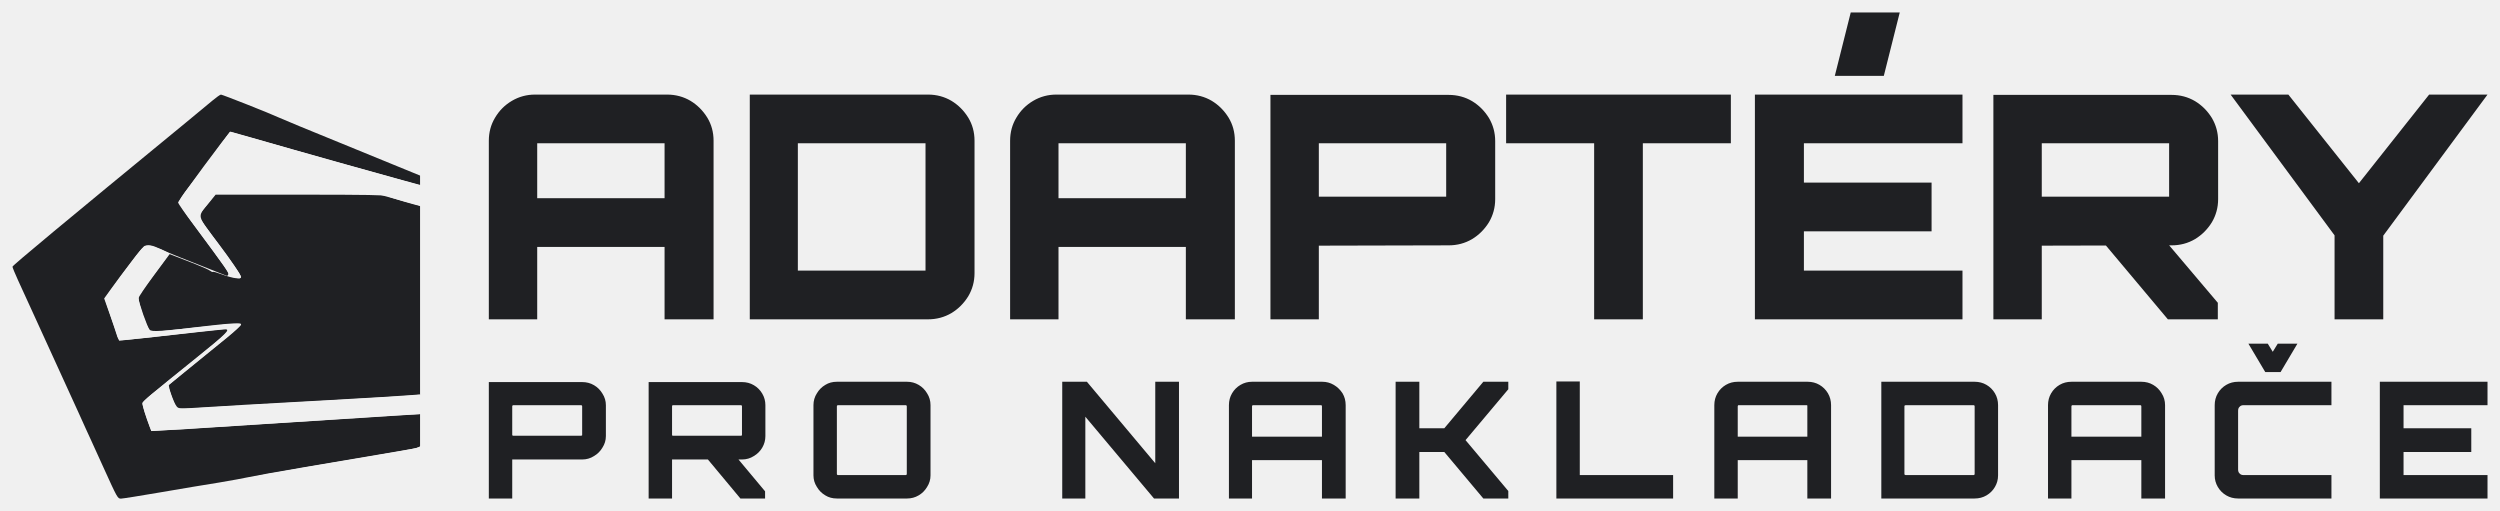
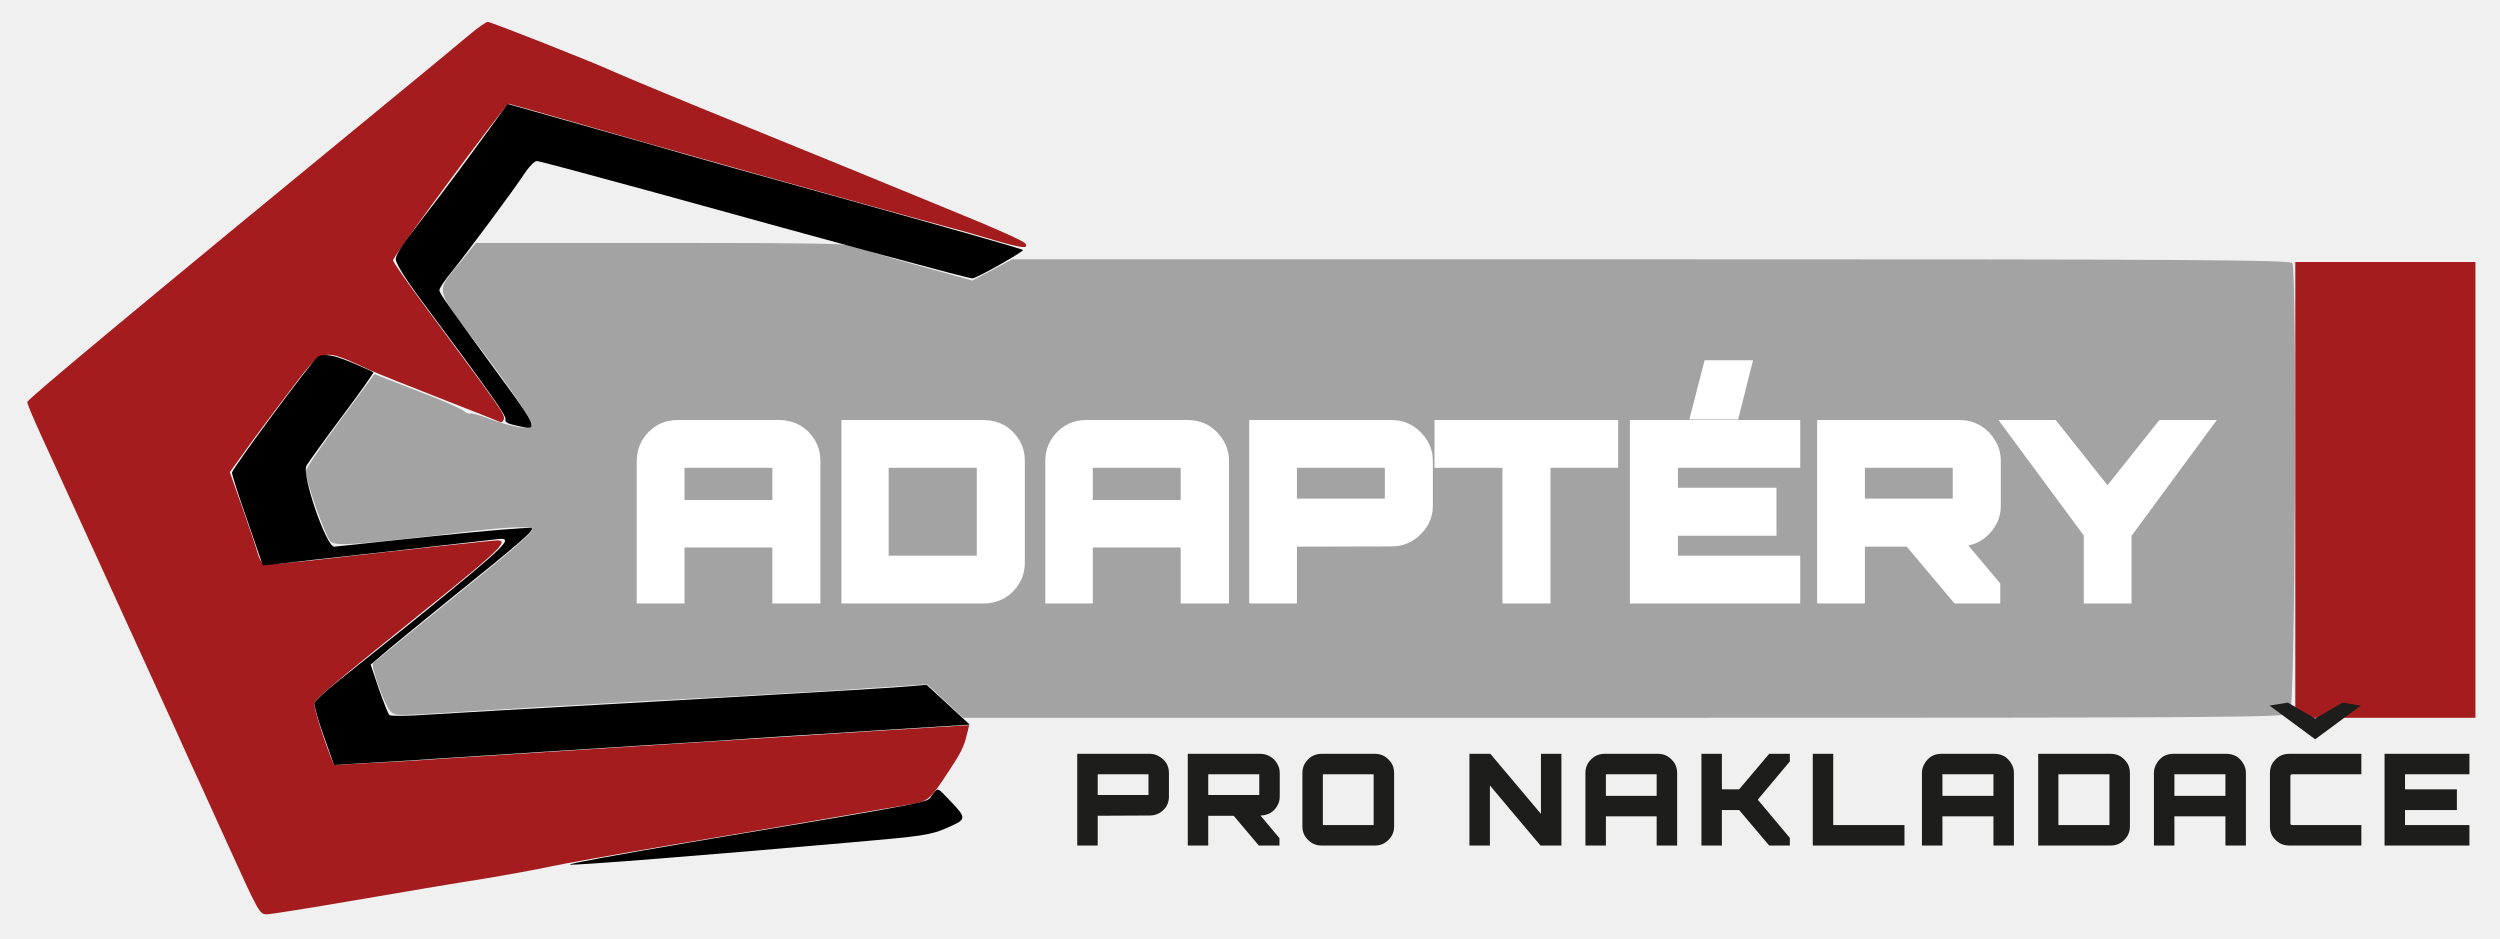
- <svg xmlns="http://www.w3.org/2000/svg" viewBox="-4 -4 800.9 163.7" role="img" aria-label="Adaptéry pro nakladače">
-   <defs>
-     <clipPath id="c">
-       <rect x="40" y="0" width="340" height="360" />
-     </clipPath>
-     <mask id="m" maskUnits="userSpaceOnUse" x="0" y="0" width="1000" height="360">
-       <rect width="1000" height="360" fill="#fff" />
-       <path transform="translate(0 360) scale(.1 -.1)" fill="#000" d="M2128 2958 c-73 -100 -166 -222 -205 -272 -47 -59 -73 -100 -73 -116 1 -16 36 -73 98 -156 249 -334 307 -417 304 -429 -3 -14 8 -18 66 -30 50 -10 42 10 -60 150 -222 303 -248 340 -248 352 0 7 20 37 44 66 53 65 233 307 271 366 15 22 34 41 42 41 8 0 209 -54 446 -119 697 -193 1134 -311 1150 -311 15 0 191 100 185 104 -6 5 -259 77 -668 191 -228 63 -550 153 -715 201 -165 47 -346 98 -402 114 l-103 29 -132 -181z M1564 2212 c-20 -13 -314 -410 -314 -424 0 -7 25 -87 57 -177 l56 -163 56 6 c31 4 216 25 411 46 195 22 370 42 388 44 72 10 44 -17 -286 -285 -112 -90 -243 -195 -290 -232 -48 -38 -88 -75 -90 -83 -2 -7 13 -62 34 -120 l38 -107 110 7 c61 3 179 10 261 16 188 12 570 37 780 50 88 5 223 14 300 19 77 6 306 20 509 33 l369 23 -79 73 -79 73 -55 -5 c-54 -5 -230 -16 -930 -56 -582 -33 -720 -41 -850 -49 -69 -5 -129 -5 -133 -1 -5 4 -22 48 -39 96 l-30 89 39 33 c21 19 135 112 253 208 266 214 307 250 298 259 -4 4 -164 -9 -355 -29 -191 -20 -357 -38 -368 -39 -29 -3 -121 264 -102 297 7 12 65 93 130 180 65 87 117 160 115 162 -2 2 -36 17 -75 34 -72 30 -108 36 -129 22z M3814 605 c-21 -27 43 -15 -889 -172 -253 -43 -450 -79 -437 -81 22 -3 482 33 1047 83 242 21 277 26 333 51 74 32 75 35 16 97 -53 55 -45 53 -70 22z" />
-     </mask>
-   </defs>
-   <g transform="translate(-19.792 19.967) scale(0.39584)">
-     <g clip-path="url(#c)">
-       <g mask="url(#m)">
-         <g transform="translate(0 360) scale(.1 -.1)" fill="#1F2023">
-           <path d="M2119 3392 c-31 -26 -127 -106 -215 -178 -988 -811 -1404 -1157 -1404 -1167 0 -7 21 -57 46 -112 25 -55 79 -172 119 -260 40 -88 123 -270 185 -405 62 -135 145 -317 185 -405 39 -88 85 -187 100 -220 15 -33 60 -132 100 -220 114 -251 116 -255 143 -255 13 0 157 23 320 51 163 28 376 64 473 79 96 16 204 36 240 44 35 8 240 45 454 81 215 36 480 81 590 100 110 19 232 40 270 46 78 13 81 16 151 123 46 70 56 89 68 140 l7 29 -113 -7 c-62 -4 -178 -11 -258 -16 -219 -14 -571 -37 -1015 -65 -220 -14 -465 -30 -545 -35 -80 -6 -202 -13 -271 -16 l-125 -7 -12 29 c-34 88 -63 184 -60 197 3 16 59 63 451 379 223 179 262 218 220 218 -19 0 -335 -34 -650 -70 -106 -12 -199 -20 -206 -17 -8 3 -19 23 -24 44 -6 21 -31 95 -56 166 l-45 127 57 79 c31 44 103 140 160 215 128 167 114 164 301 78 25 -11 139 -57 255 -102 115 -45 213 -84 217 -86 5 -3 11 1 14 10 6 15 -11 39 -278 399 -71 95 -128 177 -128 183 0 16 413 574 424 574 2 0 82 -23 177 -50 358 -104 1193 -338 1444 -405 28 -7 99 -27 158 -45 104 -30 126 -32 114 -12 -6 8 -99 51 -257 115 -221 91 -555 228 -750 307 -247 100 -451 185 -496 205 -75 35 -456 185 -467 185 -7 -1 -37 -22 -68 -48z" />
-           <path d="M2088 2561 c-95 -116 -101 -90 82 -331 91 -120 180 -251 180 -266 0 -21 -67 -12 -159 22 -35 13 -66 22 -69 19 -3 -3 -12 1 -21 8 -9 8 -63 32 -121 55 -58 22 -128 50 -157 61 l-51 20 -126 -170 c-69 -93 -126 -177 -126 -187 0 -31 72 -237 90 -255 18 -19 83 -15 485 33 178 21 255 24 255 9 0 -8 -53 -57 -117 -109 -315 -256 -459 -373 -466 -379 -10 -10 40 -150 62 -175 14 -17 26 -18 116 -13 55 4 255 15 445 27 190 11 473 27 630 35 157 9 353 20 435 25 83 6 193 13 246 16 l96 7 66 -62 66 -61 2425 0 c2242 0 2425 1 2437 17 19 22 26 1627 8 1649 -10 12 -379 14 -2351 14 l-2339 0 -73 -39 -73 -39 -206 57 c-114 31 -212 62 -219 69 -9 9 -173 12 -703 12 l-691 0 -56 -69z" />
-         </g>
-       </g>
-     </g>
+ <svg xmlns="http://www.w3.org/2000/svg" viewBox="40 8 916 344" role="img" aria-label="Adaptéry pro nakladače">
+   <g transform="translate(0 360) scale(.1 -.1)">
+     <path fill="#A3A3A3" d="M2088 2561 c-95 -116 -101 -90 82 -331 91 -120 180 -251 180 -266 0 -21 -67 -12 -159 22 -35 13 -66 22 -69 19 -3 -3 -12 1 -21 8 -9 8 -63 32 -121 55 -58 22 -128 50 -157 61 l-51 20 -126 -170 c-69 -93 -126 -177 -126 -187 0 -31 72 -237 90 -255 18 -19 83 -15 485 33 178 21 255 24 255 9 0 -8 -53 -57 -117 -109 -315 -256 -459 -373 -466 -379 -10 -10 40 -150 62 -175 14 -17 26 -18 116 -13 55 4 255 15 445 27 190 11 473 27 630 35 157 9 353 20 435 25 83 6 193 13 246 16 l96 7 66 -62 66 -61 2425 0 c2242 0 2425 1 2437 17 19 22 26 1627 8 1649 -10 12 -379 14 -2351 14 l-2339 0 -73 -39 -73 -39 -206 57 c-114 31 -212 62 -219 69 -9 9 -173 12 -703 12 l-691 0 -56 -69z" />
+     <path fill="#A51C1F" d="M2119 3392 c-31 -26 -127 -106 -215 -178 -988 -811 -1404 -1157 -1404 -1167 0 -7 21 -57 46 -112 25 -55 79 -172 119 -260 40 -88 123 -270 185 -405 62 -135 145 -317 185 -405 39 -88 85 -187 100 -220 15 -33 60 -132 100 -220 114 -251 116 -255 143 -255 13 0 157 23 320 51 163 28 376 64 473 79 96 16 204 36 240 44 35 8 240 45 454 81 215 36 480 81 590 100 110 19 232 40 270 46 78 13 81 16 151 123 46 70 56 89 68 140 l7 29 -113 -7 c-62 -4 -178 -11 -258 -16 -219 -14 -571 -37 -1015 -65 -220 -14 -465 -30 -545 -35 -80 -6 -202 -13 -271 -16 l-125 -7 -12 29 c-34 88 -63 184 -60 197 3 16 59 63 451 379 223 179 262 218 220 218 -19 0 -335 -34 -650 -70 -106 -12 -199 -20 -206 -17 -8 3 -19 23 -24 44 -6 21 -31 95 -56 166 l-45 127 57 79 c31 44 103 140 160 215 128 167 114 164 301 78 25 -11 139 -57 255 -102 115 -45 213 -84 217 -86 5 -3 11 1 14 10 6 15 -11 39 -278 399 -71 95 -128 177 -128 183 0 16 413 574 424 574 2 0 82 -23 177 -50 358 -104 1193 -338 1444 -405 28 -7 99 -27 158 -45 104 -30 126 -32 114 -12 -6 8 -99 51 -257 115 -221 91 -555 228 -750 307 -247 100 -451 185 -496 205 -75 35 -456 185 -467 185 -7 -1 -37 -22 -68 -48z" />
+     <path fill="#000" d="M2128 2958 c-73 -100 -166 -222 -205 -272 -47 -59 -73 -100 -73 -116 1 -16 36 -73 98 -156 249 -334 307 -417 304 -429 -3 -14 8 -18 66 -30 50 -10 42 10 -60 150 -222 303 -248 340 -248 352 0 7 20 37 44 66 53 65 233 307 271 366 15 22 34 41 42 41 8 0 209 -54 446 -119 697 -193 1134 -311 1150 -311 15 0 191 100 185 104 -6 5 -259 77 -668 191 -228 63 -550 153 -715 201 -165 47 -346 98 -402 114 l-103 29 -132 -181z M1564 2212 c-20 -13 -314 -410 -314 -424 0 -7 25 -87 57 -177 l56 -163 56 6 c31 4 216 25 411 46 195 22 370 42 388 44 72 10 44 -17 -286 -285 -112 -90 -243 -195 -290 -232 -48 -38 -88 -75 -90 -83 -2 -7 13 -62 34 -120 l38 -107 110 7 c61 3 179 10 261 16 188 12 570 37 780 50 88 5 223 14 300 19 77 6 306 20 509 33 l369 23 -79 73 -79 73 -55 -5 c-54 -5 -230 -16 -930 -56 -582 -33 -720 -41 -850 -49 -69 -5 -129 -5 -133 -1 -5 4 -22 48 -39 96 l-30 89 39 33 c21 19 135 112 253 208 266 214 307 250 298 259 -4 4 -164 -9 -355 -29 -191 -20 -357 -38 -368 -39 -29 -3 -121 264 -102 297 7 12 65 93 130 180 65 87 117 160 115 162 -2 2 -36 17 -75 34 -72 30 -108 36 -129 22z M3814 605 c-21 -27 43 -15 -889 -172 -253 -43 -450 -79 -437 -81 22 -3 482 33 1047 83 242 21 277 26 333 51 74 32 75 35 16 97 -53 55 -45 53 -70 22z" />
  </g>
-   <path fill="#1F2023" d="M152.6 98.3L152.6 98.3L152.6 41.1Q152.6 37.0 154.6 33.7Q156.6 30.3 160.0 28.3Q163.4 26.3 167.4 26.3L167.4 26.3L209.7 26.3Q213.8 26.3 217.2 28.3Q220.5 30.3 222.6 33.7Q224.6 37.0 224.6 41.1L224.6 41.1L224.6 98.3L208.9 98.3L208.9 75.1L168.1 75.1L168.1 98.3L152.6 98.3ZM168.1 59.5L168.1 59.5L208.9 59.5L208.9 41.9Q208.9 41.9 208.9 41.9Q208.9 41.9 208.9 41.9L208.9 41.9L168.1 41.9Q168.1 41.9 168.1 41.9Q168.1 41.9 168.1 41.9L168.1 41.9L168.1 59.5ZM293.3 98.3L236.2 98.3L236.2 26.3L293.3 26.3Q297.4 26.3 300.8 28.3Q304.1 30.3 306.2 33.7Q308.2 37.0 308.2 41.1L308.2 41.1L308.2 83.5Q308.2 87.5 306.2 90.9Q304.1 94.3 300.8 96.3Q297.4 98.3 293.3 98.3L293.3 98.3ZM251.6 82.7L251.6 82.7L292.5 82.7Q292.5 82.7 292.5 82.7Q292.5 82.7 292.5 82.7L292.5 82.7L292.5 41.9Q292.5 41.9 292.5 41.9Q292.5 41.9 292.5 41.9L292.5 41.9L251.6 41.9Q251.6 41.9 251.6 41.9Q251.6 41.9 251.6 41.9L251.6 41.9L251.6 82.7Q251.6 82.7 251.6 82.7Q251.6 82.7 251.6 82.7ZM319.6 98.3L319.6 98.3L319.6 41.1Q319.6 37.0 321.6 33.7Q323.6 30.3 327.0 28.3Q330.4 26.3 334.4 26.3L334.4 26.3L376.7 26.3Q380.8 26.3 384.2 28.3Q387.5 30.3 389.6 33.7Q391.6 37.0 391.6 41.1L391.6 41.1L391.6 98.3L375.9 98.3L375.9 75.1L335.1 75.1L335.1 98.3L319.6 98.3ZM335.1 59.5L335.1 59.5L375.9 59.5L375.9 41.9Q375.9 41.9 375.9 41.9Q375.9 41.9 375.9 41.9L375.9 41.9L335.1 41.9Q335.1 41.9 335.1 41.9Q335.1 41.9 335.1 41.9L335.1 41.9L335.1 59.5ZM418.5 98.3L403.0 98.3L403.0 26.4L460.1 26.4Q464.2 26.4 467.6 28.4Q470.9 30.4 473.0 33.8Q475.0 37.2 475.0 41.2L475.0 41.2L475.0 59.8Q475.0 63.8 473.0 67.2Q470.9 70.6 467.6 72.6Q464.2 74.6 460.1 74.6L460.1 74.6L418.5 74.7L418.5 98.3ZM418.5 59.0L418.5 59.0L459.3 59.0Q459.3 59.0 459.3 59.0Q459.3 59.0 459.3 59.0L459.3 59.0L459.3 41.9Q459.3 41.9 459.3 41.9Q459.3 41.9 459.3 41.9L459.3 41.9L418.5 41.9Q418.5 41.9 418.5 41.9Q418.5 41.9 418.5 41.9L418.5 41.9L418.5 59.0Q418.5 59.0 418.5 59.0Q418.5 59.0 418.5 59.0ZM522.3 98.3L506.7 98.3L506.7 98.3L506.7 41.9L478.5 41.9L478.5 26.3L550.5 26.3L550.5 41.9L522.3 41.9L522.3 98.3ZM624.7 98.3L558.2 98.3L558.2 26.3L624.7 26.3L624.7 41.9L573.9 41.9L573.9 54.5L614.8 54.5L614.8 70.1L573.9 70.1L573.9 82.7L624.7 82.7L624.7 98.3ZM599.5 20.3L583.8 20.3L583.8 20.3L588.9 0L604.6 0L599.5 20.3ZM706.5 98.3L690.5 98.3L669.6 73.4L689.9 73.4L706.5 93.0L706.5 98.3ZM650.1 98.3L634.6 98.3L634.6 26.4L691.7 26.4Q695.8 26.4 699.2 28.4Q702.5 30.4 704.6 33.8Q706.6 37.2 706.6 41.2L706.6 41.2L706.6 59.8Q706.6 63.8 704.6 67.2Q702.5 70.6 699.2 72.6Q695.8 74.6 691.7 74.6L691.7 74.6L650.1 74.7L650.1 98.3ZM650.1 59.0L650.1 59.0L690.9 59.0Q690.9 59.0 690.9 59.0Q690.9 59.0 690.9 59.0L690.9 59.0L690.9 41.9Q690.9 41.9 690.9 41.9Q690.9 41.9 690.9 41.9L690.9 41.9L650.1 41.9Q650.1 41.9 650.1 41.9Q650.1 41.9 650.1 41.9L650.1 41.9L650.1 59.0Q650.1 59.0 650.1 59.0Q650.1 59.0 650.1 59.0ZM759.5 98.3L743.9 98.3L743.9 98.3L743.9 71.4L710.6 26.3L729.1 26.3L751.7 54.7L774.2 26.3L792.9 26.3L759.5 71.5L759.5 98.3Z" />
-   <path fill="#1F2023" d="M160.1 155.7L152.6 155.7L152.6 118.4L182.5 118.4Q184.6 118.4 186.3 119.4Q188.0 120.4 189.0 122.1Q190.1 123.8 190.1 125.8L190.1 125.8L190.1 135.7Q190.1 137.7 189.0 139.4Q188.0 141.1 186.3 142.1Q184.6 143.2 182.5 143.2L182.5 143.2L160.1 143.2L160.1 155.7ZM160.4 135.6L160.4 135.6L182.2 135.6Q182.3 135.6 182.4 135.5Q182.5 135.5 182.5 135.4L182.5 135.4L182.5 126.2Q182.5 126.0 182.4 125.9Q182.3 125.8 182.2 125.8L182.2 125.8L160.4 125.8Q160.3 125.8 160.2 125.9Q160.1 126.0 160.1 126.2L160.1 126.2L160.1 135.4Q160.1 135.5 160.2 135.5Q160.3 135.6 160.4 135.6ZM241.1 155.7L233.2 155.7L222.2 142.5L232.0 142.5L241.1 153.4L241.1 155.7ZM211.3 155.7L203.8 155.7L203.8 118.4L233.7 118.4Q235.8 118.4 237.5 119.4Q239.2 120.4 240.2 122.1Q241.2 123.8 241.2 125.8L241.2 125.8L241.2 135.7Q241.2 137.7 240.2 139.4Q239.2 141.1 237.5 142.1Q235.8 143.2 233.7 143.2L233.7 143.2L211.3 143.2L211.3 155.7ZM211.6 135.6L211.6 135.6L233.3 135.6Q233.5 135.6 233.6 135.5Q233.7 135.5 233.7 135.4L233.7 135.4L233.7 126.2Q233.7 126.0 233.6 125.9Q233.5 125.8 233.3 125.8L233.3 125.8L211.6 125.8Q211.4 125.8 211.4 125.9Q211.3 126.0 211.3 126.2L211.3 126.2L211.3 135.4Q211.3 135.5 211.4 135.5Q211.4 135.6 211.6 135.6ZM286.6 155.7L264.1 155.7Q262.0 155.7 260.4 154.7Q258.7 153.7 257.7 152.0Q256.6 150.3 256.6 148.3L256.6 148.3L256.6 125.8Q256.6 123.7 257.7 122.0Q258.7 120.3 260.4 119.3Q262.0 118.3 264.1 118.3L264.1 118.3L286.6 118.3Q288.6 118.3 290.3 119.3Q292.0 120.3 293.0 122.0Q294.1 123.7 294.1 125.8L294.1 125.8L294.1 148.3Q294.1 150.3 293.0 152.0Q292.0 153.7 290.3 154.7Q288.6 155.7 286.6 155.7L286.6 155.7ZM264.4 148.2L264.4 148.2L286.2 148.2Q286.3 148.2 286.4 148.1Q286.5 148.0 286.5 147.9L286.5 147.9L286.5 126.2Q286.5 126.0 286.4 125.9Q286.3 125.8 286.2 125.8L286.2 125.8L264.4 125.8Q264.3 125.8 264.2 125.9Q264.1 126.0 264.1 126.2L264.1 126.2L264.1 147.9Q264.1 148.0 264.2 148.1Q264.3 148.2 264.4 148.2ZM343.7 155.7L336.3 155.7L336.3 118.3L344.2 118.3L366.1 144.4L366.1 118.3L373.7 118.3L373.7 155.7L365.7 155.7L343.7 129.5L343.7 155.7ZM389.7 155.7L389.7 155.7L389.7 125.8Q389.7 123.7 390.7 122.0Q391.7 120.3 393.4 119.3Q395.1 118.3 397.1 118.3L397.1 118.3L419.6 118.3Q421.6 118.3 423.3 119.3Q425.0 120.3 426.1 122.0Q427.1 123.7 427.1 125.8L427.1 125.8L427.1 155.7L419.5 155.7L419.5 143.4L397.1 143.4L397.1 155.7L389.7 155.7ZM397.1 135.9L397.1 135.9L419.5 135.9L419.5 126.2Q419.5 126.0 419.4 125.9Q419.4 125.8 419.2 125.8L419.2 125.8L397.5 125.8Q397.3 125.8 397.2 125.9Q397.1 126.0 397.1 126.2L397.1 126.2L397.1 135.9ZM450.7 155.7L443.1 155.7L443.1 118.3L450.7 118.3L450.7 133.2L458.7 133.2L471.2 118.3L479.2 118.3L479.2 120.7L465.5 137.0L479.2 153.3L479.2 155.7L471.2 155.7L458.7 140.8L450.7 140.8L450.7 155.7ZM532.0 155.7L494.6 155.7L494.6 118.2L502.1 118.2L502.1 148.2L532.0 148.2L532.0 155.7ZM545.2 155.7L545.2 155.7L545.2 125.8Q545.2 123.7 546.2 122.0Q547.2 120.3 548.9 119.3Q550.6 118.3 552.7 118.3L552.7 118.3L575.1 118.3Q577.2 118.3 578.9 119.3Q580.6 120.3 581.6 122.0Q582.6 123.7 582.6 125.8L582.6 125.8L582.6 155.7L575.0 155.7L575.0 143.4L552.7 143.4L552.7 155.7L545.2 155.7ZM552.7 135.9L552.7 135.9L575.0 135.9L575.0 126.2Q575.0 126.0 575.0 125.9Q574.9 125.8 574.7 125.8L574.7 125.8L553.0 125.8Q552.8 125.8 552.8 125.9Q552.7 126.0 552.7 126.2L552.7 126.2L552.7 135.9ZM628.6 155.7L598.7 155.7L598.7 118.3L628.6 118.3Q630.7 118.3 632.4 119.3Q634.1 120.3 635.1 122.0Q636.1 123.7 636.1 125.8L636.1 125.8L636.1 148.3Q636.1 150.3 635.1 152.0Q634.1 153.7 632.4 154.7Q630.7 155.7 628.6 155.7L628.6 155.7ZM606.5 148.2L606.5 148.2L628.2 148.2Q628.4 148.2 628.5 148.1Q628.6 148.0 628.6 147.9L628.6 147.9L628.6 126.2Q628.6 126.0 628.5 125.9Q628.4 125.8 628.2 125.8L628.2 125.8L606.5 125.8Q606.4 125.8 606.2 125.9Q606.1 126.0 606.1 126.2L606.1 126.2L606.1 147.9Q606.1 148.0 606.2 148.1Q606.4 148.2 606.5 148.2ZM652.1 155.7L652.1 155.7L652.1 125.8Q652.1 123.7 653.1 122.0Q654.1 120.3 655.8 119.3Q657.5 118.3 659.6 118.3L659.6 118.3L682.0 118.3Q684.1 118.3 685.8 119.3Q687.5 120.3 688.5 122.0Q689.6 123.7 689.6 125.8L689.6 125.8L689.6 155.7L682.0 155.7L682.0 143.4L659.6 143.4L659.6 155.7L652.1 155.7ZM659.6 135.9L659.6 135.9L682.0 135.9L682.0 126.2Q682.0 126.0 681.9 125.9Q681.8 125.8 681.6 125.8L681.6 125.8L659.9 125.8Q659.8 125.8 659.7 125.9Q659.6 126.0 659.6 126.2L659.6 126.2L659.6 135.9ZM742.9 155.7L713.0 155.7Q710.9 155.7 709.2 154.7Q707.5 153.7 706.5 152.0Q705.5 150.3 705.5 148.3L705.5 148.3L705.5 125.8Q705.5 123.7 706.5 122.0Q707.5 120.3 709.2 119.3Q710.9 118.3 713.0 118.3L713.0 118.3L742.9 118.3L742.9 125.8L714.8 125.8Q713.9 125.8 713.5 126.3Q713.0 126.7 713.0 127.6L713.0 127.6L713.0 146.4Q713.0 147.3 713.5 147.7Q713.9 148.2 714.8 148.2L714.8 148.2L742.9 148.2L742.9 155.7ZM726.6 115.2L721.7 115.2L721.7 115.2L716.3 106.1L722.5 106.1L724.1 108.7L725.7 106.1L732.0 106.1L726.6 115.2ZM792.9 155.7L758.4 155.7L758.4 118.3L792.9 118.3L792.9 125.8L766.0 125.8L766.0 133.2L787.7 133.2L787.7 140.8L766.0 140.8L766.0 148.2L792.9 148.2L792.9 155.7Z" />
+   <rect x="881" y="104" width="66" height="167" fill="#A51C1F" />
+   <path fill="#FFFFFF" stroke="#FFFFFF" stroke-width="5" stroke-linejoin="miter" d="M288.3 226.6L275.8 226.6L275.8 176.8Q275.8 173.4 277.5 170.5Q279.2 167.7 282.0 166.0Q284.8 164.4 288.3 164.4L288.3 164.4L325.6 164.4Q329.0 164.4 331.9 166.0Q334.7 167.7 336.4 170.5Q338.1 173.4 338.1 176.8L338.1 176.8L338.1 226.6L325.5 226.6L325.5 206.1L288.3 206.1L288.3 226.6ZM288.3 177.4L288.3 193.7L325.5 193.7L325.5 177.4Q325.5 177.2 325.4 177.0Q325.2 176.9 325.0 176.9L325.0 176.9L288.8 176.9Q288.6 176.9 288.4 177.0Q288.3 177.2 288.3 177.4L288.3 177.4Z M400.5 226.6L350.8 226.6L350.8 164.4L400.5 164.4Q403.9 164.4 406.8 166.0Q409.6 167.7 411.3 170.5Q413.0 173.4 413.0 176.8L413.0 176.8L413.0 214.2Q413.0 217.6 411.3 220.5Q409.6 223.3 406.8 225.0Q403.9 226.6 400.5 226.6L400.5 226.6ZM363.6 214.1L363.6 214.1L399.9 214.1Q400.1 214.1 400.3 214.0Q400.4 213.8 400.4 213.6L400.4 213.6L400.4 177.4Q400.4 177.2 400.3 177.0Q400.1 176.9 399.9 176.9L399.9 176.9L363.6 176.9Q363.5 176.9 363.3 177.0Q363.1 177.2 363.1 177.4L363.1 177.4L363.1 213.6Q363.1 213.8 363.3 214.0Q363.5 214.1 363.6 214.1Z M437.9 226.6L425.5 226.6L425.5 176.8Q425.5 173.4 427.2 170.5Q428.9 167.7 431.7 166.0Q434.5 164.4 437.9 164.4L437.9 164.4L475.2 164.4Q478.7 164.4 481.5 166.0Q484.3 167.7 486.0 170.5Q487.8 173.4 487.8 176.8L487.8 176.8L487.8 226.6L475.1 226.6L475.1 206.1L437.9 206.1L437.9 226.6ZM437.9 177.4L437.9 193.7L475.1 193.7L475.1 177.4Q475.1 177.2 475.0 177.0Q474.9 176.9 474.6 176.9L474.6 176.9L438.5 176.9Q438.2 176.9 438.1 177.0Q437.9 177.2 437.9 177.4L437.9 177.4Z M512.7 226.6L500.2 226.6L500.2 164.4L550.0 164.4Q553.4 164.4 556.2 166.1Q559.0 167.8 560.8 170.7Q562.5 173.5 562.5 176.9L562.5 176.9L562.5 193.3Q562.5 196.7 560.8 199.5Q559.0 202.3 556.2 204.0Q553.4 205.7 550.0 205.7L550.0 205.7L512.7 205.8L512.7 226.6ZM513.2 193.2L513.2 193.2L549.4 193.2Q549.6 193.2 549.7 193.0Q549.9 192.9 549.9 192.7L549.9 192.7L549.9 177.4Q549.9 177.2 549.7 177.0Q549.6 176.9 549.4 176.9L549.4 176.9L513.2 176.9Q512.9 176.9 512.8 177.0Q512.7 177.2 512.7 177.4L512.7 177.4L512.7 192.7Q512.7 192.9 512.8 193.0Q512.9 193.2 513.2 193.2Z M605.6 226.6L593.0 226.6L593.0 176.9L568.1 176.9L568.1 164.4L630.4 164.4L630.4 176.9L605.6 176.9L605.6 226.6Z M697.1 226.6L639.7 226.6L639.7 164.4L697.1 164.4L697.1 176.9L652.3 176.9L652.3 189.2L688.4 189.2L688.4 201.8L652.3 201.8L652.3 214.1L697.1 214.1L697.1 226.6ZM674.9 159.2L662.2 159.2L662.2 159.2L666.5 142.5L679.1 142.5L674.9 159.2Z M770.4 226.6L757.3 226.6L739.8 205.8L720.8 205.8L720.8 226.6L708.3 226.6L708.3 164.4L758.1 164.4Q761.5 164.4 764.4 166.1Q767.2 167.8 768.9 170.7Q770.6 173.5 770.6 176.9L770.6 176.9L770.6 193.3Q770.6 196.7 768.9 199.5Q767.2 202.3 764.4 204.0Q761.5 205.7 758.1 205.7L758.1 205.7L756.1 205.7L770.4 222.7L770.4 226.6ZM721.3 193.2L721.3 193.2L757.5 193.2Q757.7 193.2 757.9 193.0Q758.0 192.9 758.0 192.7L758.0 192.7L758.0 177.4Q758.0 177.2 757.9 177.0Q757.7 176.9 757.5 176.9L757.5 176.9L721.3 176.9Q721.1 176.9 720.9 177.0Q720.8 177.2 720.8 177.4L720.8 177.4L720.8 192.7Q720.8 192.9 720.9 193.0Q721.1 193.2 721.3 193.2Z M818.5 226.6L806.0 226.6L806.0 203.4L777.2 164.4L792.0 164.4L812.2 189.8L832.4 164.4L847.3 164.4L818.5 203.5L818.5 226.6Z" />
+   <path fill="#1D1D1B" stroke="#1D1D1B" stroke-width="1.6" stroke-linejoin="miter" d="M441.4 317.0L435.5 317.0L435.5 285.0L461.3 285.0Q463.0 285.0 464.4 285.9Q465.8 286.7 466.7 288.1Q467.5 289.5 467.5 291.2L467.5 291.2L467.5 299.9Q467.5 301.6 466.7 303.0Q465.8 304.4 464.4 305.2Q463.0 306.0 461.3 306.0L461.3 306.0L441.4 306.1L441.4 317.0ZM441.9 300.1L441.9 300.1L461.0 300.1Q461.3 300.1 461.4 300.0Q461.6 299.9 461.6 299.6L461.6 299.6L461.6 291.5Q461.6 291.2 461.4 291.1Q461.3 290.9 461.0 290.9L461.0 290.9L441.9 290.9Q441.7 290.9 441.5 291.1Q441.4 291.2 441.4 291.5L441.4 291.5L441.4 299.6Q441.4 299.9 441.5 300.0Q441.7 300.1 441.9 300.1Z M508.0 317.0L501.6 317.0L492.4 306.1L481.9 306.1L481.9 317.0L476.0 317.0L476.0 285.0L501.8 285.0Q503.5 285.0 505.0 285.9Q506.4 286.7 507.2 288.1Q508.1 289.5 508.1 291.2L508.1 291.2L508.1 299.9Q508.1 301.6 507.2 303.0Q506.4 304.4 505.0 305.2Q503.5 306.0 501.8 306.0L501.8 306.0L500.1 306.0L508.0 315.4L508.0 317.0ZM482.4 300.1L482.4 300.1L501.6 300.1Q501.8 300.1 502.0 300.0Q502.2 299.9 502.2 299.6L502.2 299.6L502.2 291.5Q502.2 291.2 502.0 291.1Q501.8 290.9 501.6 290.9L501.6 290.9L482.4 290.9Q482.2 290.9 482.1 291.1Q481.9 291.2 481.9 291.5L481.9 291.5L481.9 299.6Q481.9 299.9 482.1 300.0Q482.2 300.1 482.4 300.1Z M543.9 317.0L524.2 317.0Q522.5 317.0 521.1 316.2Q519.7 315.3 518.8 313.9Q518.0 312.5 518.0 310.9L518.0 310.9L518.0 291.2Q518.0 289.5 518.8 288.1Q519.7 286.7 521.1 285.8Q522.5 285 524.2 285L524.2 285L543.9 285Q545.5 285 546.9 285.8Q548.3 286.7 549.2 288.1Q550.0 289.5 550.0 291.2L550.0 291.2L550.0 310.9Q550.0 312.5 549.2 313.9Q548.3 315.3 546.9 316.2Q545.5 317.0 543.9 317.0L543.9 317.0ZM524.4 311.1L524.4 311.1L543.5 311.1Q543.8 311.1 543.9 311.0Q544.1 310.8 544.1 310.6L544.1 310.6L544.1 291.5Q544.1 291.2 543.9 291.1Q543.8 290.9 543.5 290.9L543.5 290.9L524.4 290.9Q524.2 290.9 524.0 291.1Q523.9 291.2 523.9 291.5L523.9 291.5L523.9 310.6Q523.9 310.8 524.0 311.0Q524.2 311.1 524.4 311.1Z  M585.1 317.0L579.2 317.0L579.2 285L585.7 285L605.4 308.4L605.4 285L611.3 285L611.3 317.0L604.8 317.0L585.1 293.6L585.1 317.0Z M627.6 317.0L621.7 317.0L621.7 291.2Q621.7 289.5 622.5 288.1Q623.4 286.7 624.8 285.8Q626.2 285 627.9 285L627.9 285L647.5 285Q649.2 285 650.6 285.8Q652.0 286.7 652.9 288.1Q653.7 289.5 653.7 291.2L653.7 291.2L653.7 317.0L647.8 317.0L647.8 306.3L627.6 306.3L627.6 317.0ZM627.6 291.5L627.6 300.4L647.8 300.4L647.8 291.5Q647.8 291.2 647.6 291.1Q647.4 290.9 647.2 290.9L647.2 290.9L628.1 290.9Q627.9 290.9 627.7 291.1Q627.6 291.2 627.6 291.5L627.6 291.5Z M670.1 317.0L664.2 317.0L664.2 285L670.1 285L670.1 298.0L677.6 298.0L688.6 285L695.0 285L695.0 286.7L683.0 301.0L695.0 315.3L695.0 317.0L688.6 317.0L677.6 304.0L670.1 304.0L670.1 317.0Z M737.0 317.0L705.0 317.0L705.0 285.0L710.9 285.0L710.9 311.1L737.0 311.1L737.0 317.0Z M750.9 317.0L745.0 317.0L745.0 291.2Q745.0 289.5 745.9 288.1Q746.7 286.7 748.1 285.8Q749.5 285 751.2 285L751.2 285L770.8 285Q772.5 285 774.0 285.8Q775.4 286.7 776.2 288.1Q777.1 289.5 777.1 291.2L777.1 291.2L777.1 317.0L771.2 317.0L771.2 306.3L750.9 306.3L750.9 317.0ZM750.9 291.5L750.9 300.4L771.2 300.4L771.2 291.5Q771.2 291.2 771.0 291.1Q770.8 290.9 770.6 290.9L770.6 290.9L751.4 290.9Q751.2 290.9 751.1 291.1Q750.9 291.2 750.9 291.5L750.9 291.5Z M813.4 317.0L787.6 317.0L787.6 285L813.4 285Q815.1 285 816.5 285.8Q817.9 286.7 818.8 288.1Q819.6 289.5 819.6 291.2L819.6 291.2L819.6 310.9Q819.6 312.5 818.8 313.9Q817.9 315.3 816.5 316.2Q815.1 317.0 813.4 317.0L813.4 317.0ZM793.9 311.1L793.9 311.1L813.1 311.1Q813.3 311.1 813.5 311.0Q813.7 310.8 813.7 310.6L813.7 310.6L813.7 291.5Q813.7 291.2 813.5 291.1Q813.3 290.9 813.1 290.9L813.1 290.9L793.9 290.9Q793.7 290.9 793.6 291.1Q793.4 291.2 793.4 291.5L793.4 291.5L793.4 310.6Q793.4 310.8 793.6 311.0Q793.7 311.1 793.9 311.1Z M835.9 317.0L830.0 317.0L830.0 291.2Q830.0 289.5 830.9 288.1Q831.7 286.7 833.1 285.8Q834.5 285 836.2 285L836.2 285L855.8 285Q857.5 285 859.0 285.8Q860.4 286.7 861.2 288.1Q862.1 289.5 862.1 291.2L862.1 291.2L862.1 317.0L856.2 317.0L856.2 306.3L835.9 306.3L835.9 317.0ZM835.9 291.5L835.9 300.4L856.2 300.4L856.2 291.5Q856.2 291.2 856.0 291.1Q855.8 290.9 855.6 290.9L855.6 290.9L836.4 290.9Q836.2 290.9 836.1 291.1Q835.9 291.2 835.9 291.5L835.9 291.5Z M904.4 317.0L878.7 317.0Q877.0 317.0 875.6 316.2Q874.2 315.3 873.3 313.9Q872.5 312.5 872.5 310.9L872.5 310.9L872.5 291.2Q872.5 289.5 873.3 288.1Q874.2 286.7 875.6 285.8Q877.0 285 878.7 285L878.7 285L904.4 285L904.4 290.9L879.9 290.9Q879.2 290.9 878.8 291.3Q878.4 291.7 878.4 292.5L878.4 292.5L878.4 309.6Q878.4 310.3 878.8 310.7Q879.2 311.1 879.9 311.1L879.9 311.1L904.4 311.1L904.4 317.0Z M944.0 317.0L914.5 317.0L914.5 285L944.0 285L944.0 290.9L920.4 290.9L920.4 298.0L939.4 298.0L939.4 304.0L920.4 304.0L920.4 311.1L944.0 311.1L944.0 317.0Z M873.565 267.016 L888.284 277.88 L903.002 267.016 L898.463 266.26 L888.284 272.206 L878.104 266.26 Z" />
</svg>
